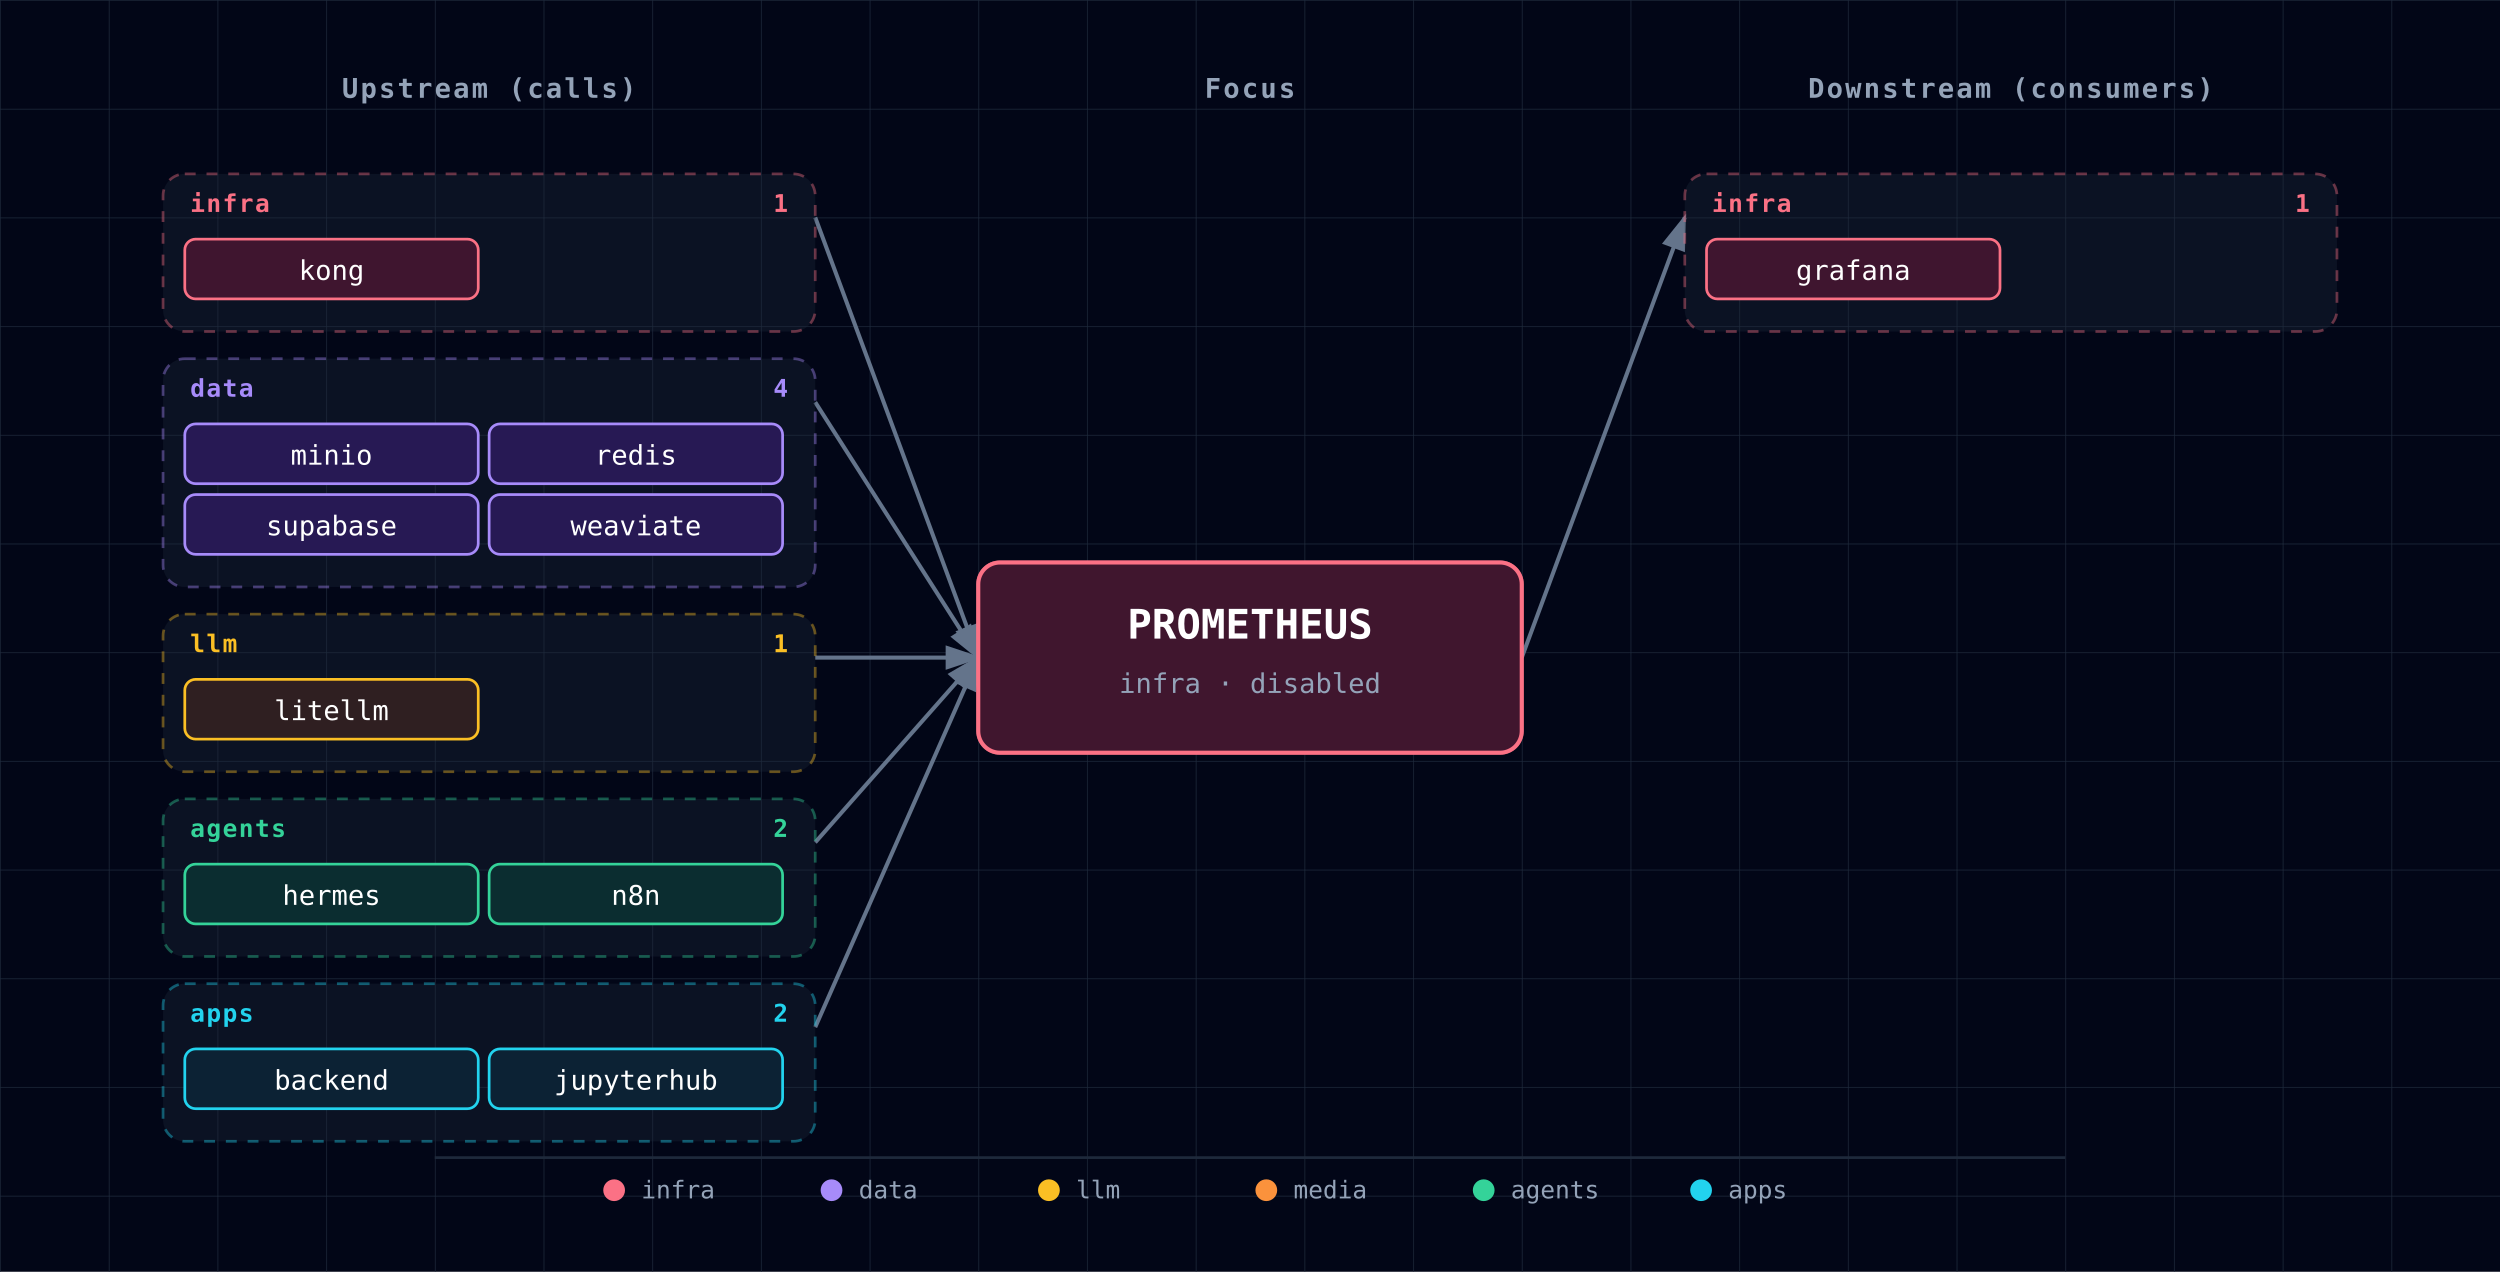
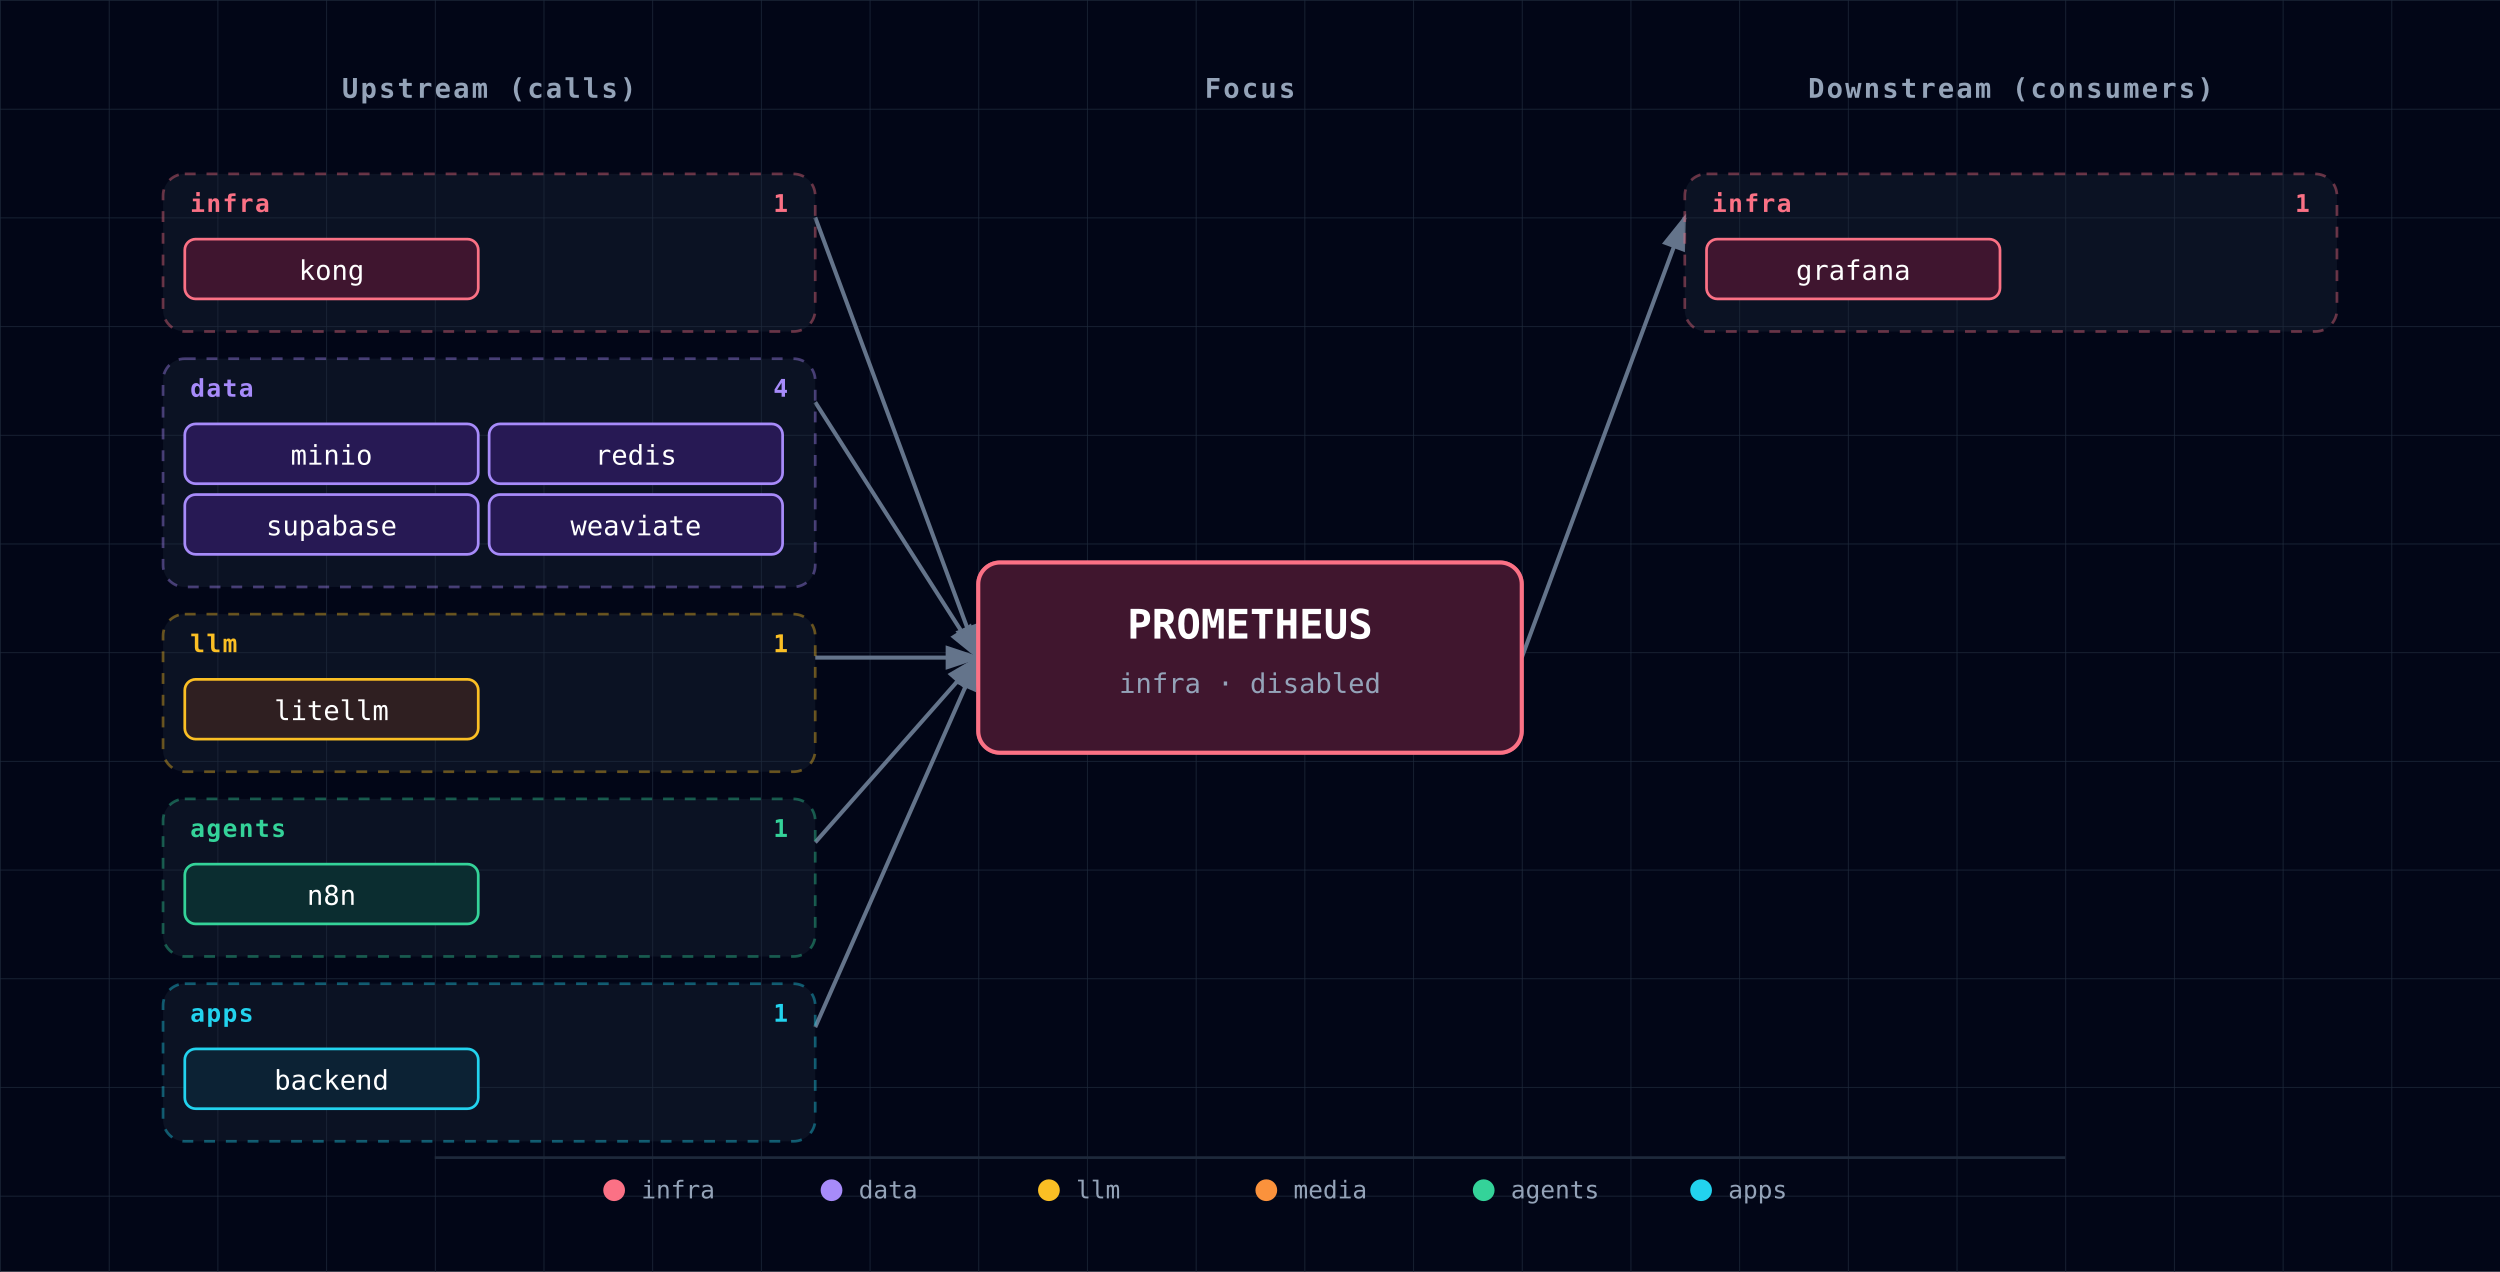
<svg xmlns="http://www.w3.org/2000/svg" viewBox="0 0 920 468" font-family="'JetBrains Mono', 'Fira Code', Menlo, Consolas, monospace">
  <defs>
    <pattern id="grid" width="40" height="40" patternUnits="userSpaceOnUse">
      <path d="M 40 0 L 0 0 0 40" fill="none" stroke="#1e293b" stroke-width="0.5" />
    </pattern>
    <marker id="arrowhead" markerWidth="9" markerHeight="6" refX="8" refY="3" orient="auto">
      <polygon points="0 0, 9 3, 0 6" fill="#64748b" />
    </marker>
    <filter id="focus-glow" x="-50%" y="-50%" width="200%" height="200%">
      <feGaussianBlur in="SourceAlpha" stdDeviation="6" />
      <feFlood flood-color="#fb7185" flood-opacity="0.6" />
      <feComposite in2="SourceAlpha" operator="in" />
      <feMerge>
        <feMergeNode />
        <feMergeNode in="SourceGraphic" />
      </feMerge>
    </filter>
  </defs>
  <rect width="920" height="468" fill="#020617" />
  <rect width="920" height="468" fill="url(#grid)" />
  <text x="180" y="36" fill="#94a3b8" font-size="10" font-weight="600" text-anchor="middle" letter-spacing="0.08em">Upstream (calls)</text>
  <text x="460" y="36" fill="#94a3b8" font-size="10" font-weight="600" text-anchor="middle" letter-spacing="0.08em">Focus</text>
  <text x="740" y="36" fill="#94a3b8" font-size="10" font-weight="600" text-anchor="middle" letter-spacing="0.08em">Downstream (consumers)</text>
  <line x1="300" y1="80" x2="360" y2="242" stroke="#64748b" stroke-width="1.5" marker-end="url(#arrowhead)" />
  <line x1="300" y1="148" x2="360" y2="242" stroke="#64748b" stroke-width="1.5" marker-end="url(#arrowhead)" />
  <line x1="300" y1="242" x2="360" y2="242" stroke="#64748b" stroke-width="1.5" marker-end="url(#arrowhead)" />
  <line x1="300" y1="310" x2="360" y2="242" stroke="#64748b" stroke-width="1.5" marker-end="url(#arrowhead)" />
  <line x1="300" y1="378" x2="360" y2="242" stroke="#64748b" stroke-width="1.5" marker-end="url(#arrowhead)" />
  <line x1="560" y1="242" x2="620" y2="80" stroke="#64748b" stroke-width="1.5" marker-end="url(#arrowhead)" />
  <g>
    <g class="cluster">
      <rect x="60" y="64" width="240" height="58" rx="8" fill="rgba(30,41,59,0.35)" stroke="#fb7185" stroke-width="1" stroke-dasharray="4,4" stroke-opacity="0.4" />
      <text x="70" y="78" fill="#fb7185" font-size="9" font-weight="700" text-anchor="start" style="letter-spacing:0.06em;text-transform:uppercase;">infra</text>
      <text x="290" y="78" fill="#fb7185" font-size="9" font-weight="600" text-anchor="end">1</text>
    </g>
    <g>
      <rect x="68" y="88" width="108" height="22" rx="4" fill="#0f172a" />
      <rect x="68" y="88" width="108" height="22" rx="4" fill="rgba(136, 19, 55, 0.4)" stroke="#fb7185" stroke-width="1" />
      <text x="122" y="103" fill="white" font-size="10" text-anchor="middle">kong</text>
    </g>
    <g class="cluster">
      <rect x="60" y="132" width="240" height="84" rx="8" fill="rgba(30,41,59,0.35)" stroke="#a78bfa" stroke-width="1" stroke-dasharray="4,4" stroke-opacity="0.4" />
      <text x="70" y="146" fill="#a78bfa" font-size="9" font-weight="700" text-anchor="start" style="letter-spacing:0.06em;text-transform:uppercase;">data</text>
      <text x="290" y="146" fill="#a78bfa" font-size="9" font-weight="600" text-anchor="end">4</text>
    </g>
    <g>
      <rect x="68" y="156" width="108" height="22" rx="4" fill="#0f172a" />
      <rect x="68" y="156" width="108" height="22" rx="4" fill="rgba(76, 29, 149, 0.4)" stroke="#a78bfa" stroke-width="1" />
      <text x="122" y="171" fill="white" font-size="10" text-anchor="middle">minio</text>
    </g>
    <g>
      <rect x="180" y="156" width="108" height="22" rx="4" fill="#0f172a" />
      <rect x="180" y="156" width="108" height="22" rx="4" fill="rgba(76, 29, 149, 0.4)" stroke="#a78bfa" stroke-width="1" />
      <text x="234" y="171" fill="white" font-size="10" text-anchor="middle">redis</text>
    </g>
    <g>
      <rect x="68" y="182" width="108" height="22" rx="4" fill="#0f172a" />
      <rect x="68" y="182" width="108" height="22" rx="4" fill="rgba(76, 29, 149, 0.4)" stroke="#a78bfa" stroke-width="1" />
      <text x="122" y="197" fill="white" font-size="10" text-anchor="middle">supabase</text>
    </g>
    <g>
      <rect x="180" y="182" width="108" height="22" rx="4" fill="#0f172a" />
      <rect x="180" y="182" width="108" height="22" rx="4" fill="rgba(76, 29, 149, 0.4)" stroke="#a78bfa" stroke-width="1" />
      <text x="234" y="197" fill="white" font-size="10" text-anchor="middle">weaviate</text>
    </g>
    <g class="cluster">
      <rect x="60" y="226" width="240" height="58" rx="8" fill="rgba(30,41,59,0.35)" stroke="#fbbf24" stroke-width="1" stroke-dasharray="4,4" stroke-opacity="0.4" />
      <text x="70" y="240" fill="#fbbf24" font-size="9" font-weight="700" text-anchor="start" style="letter-spacing:0.06em;text-transform:uppercase;">llm</text>
      <text x="290" y="240" fill="#fbbf24" font-size="9" font-weight="600" text-anchor="end">1</text>
    </g>
    <g>
      <rect x="68" y="250" width="108" height="22" rx="4" fill="#0f172a" />
      <rect x="68" y="250" width="108" height="22" rx="4" fill="rgba(120, 53, 15, 0.3)" stroke="#fbbf24" stroke-width="1" />
      <text x="122" y="265" fill="white" font-size="10" text-anchor="middle">litellm</text>
    </g>
    <g class="cluster">
      <rect x="60" y="294" width="240" height="58" rx="8" fill="rgba(30,41,59,0.35)" stroke="#34d399" stroke-width="1" stroke-dasharray="4,4" stroke-opacity="0.4" />
      <text x="70" y="308" fill="#34d399" font-size="9" font-weight="700" text-anchor="start" style="letter-spacing:0.06em;text-transform:uppercase;">agents</text>
-       <text x="290" y="308" fill="#34d399" font-size="9" font-weight="600" text-anchor="end">2</text>
+       <text x="290" y="308" fill="#34d399" font-size="9" font-weight="600" text-anchor="end">1</text>
    </g>
    <g>
      <rect x="68" y="318" width="108" height="22" rx="4" fill="#0f172a" />
      <rect x="68" y="318" width="108" height="22" rx="4" fill="rgba(6, 78, 59, 0.4)" stroke="#34d399" stroke-width="1" />
-       <text x="122" y="333" fill="white" font-size="10" text-anchor="middle">hermes</text>
-     </g>
-     <g>
-       <rect x="180" y="318" width="108" height="22" rx="4" fill="#0f172a" />
-       <rect x="180" y="318" width="108" height="22" rx="4" fill="rgba(6, 78, 59, 0.4)" stroke="#34d399" stroke-width="1" />
-       <text x="234" y="333" fill="white" font-size="10" text-anchor="middle">n8n</text>
+       <text x="122" y="333" fill="white" font-size="10" text-anchor="middle">n8n</text>
    </g>
    <g class="cluster">
      <rect x="60" y="362" width="240" height="58" rx="8" fill="rgba(30,41,59,0.35)" stroke="#22d3ee" stroke-width="1" stroke-dasharray="4,4" stroke-opacity="0.4" />
      <text x="70" y="376" fill="#22d3ee" font-size="9" font-weight="700" text-anchor="start" style="letter-spacing:0.06em;text-transform:uppercase;">apps</text>
-       <text x="290" y="376" fill="#22d3ee" font-size="9" font-weight="600" text-anchor="end">2</text>
+       <text x="290" y="376" fill="#22d3ee" font-size="9" font-weight="600" text-anchor="end">1</text>
    </g>
    <g>
      <rect x="68" y="386" width="108" height="22" rx="4" fill="#0f172a" />
      <rect x="68" y="386" width="108" height="22" rx="4" fill="rgba(8, 51, 68, 0.4)" stroke="#22d3ee" stroke-width="1" />
      <text x="122" y="401" fill="white" font-size="10" text-anchor="middle">backend</text>
-     </g>
-     <g>
-       <rect x="180" y="386" width="108" height="22" rx="4" fill="#0f172a" />
-       <rect x="180" y="386" width="108" height="22" rx="4" fill="rgba(8, 51, 68, 0.4)" stroke="#22d3ee" stroke-width="1" />
-       <text x="234" y="401" fill="white" font-size="10" text-anchor="middle">jupyterhub</text>
    </g>
  </g>
  <g>
    <g class="cluster">
      <rect x="620" y="64" width="240" height="58" rx="8" fill="rgba(30,41,59,0.35)" stroke="#fb7185" stroke-width="1" stroke-dasharray="4,4" stroke-opacity="0.4" />
      <text x="630" y="78" fill="#fb7185" font-size="9" font-weight="700" text-anchor="start" style="letter-spacing:0.06em;text-transform:uppercase;">infra</text>
      <text x="850" y="78" fill="#fb7185" font-size="9" font-weight="600" text-anchor="end">1</text>
    </g>
    <g>
      <rect x="628" y="88" width="108" height="22" rx="4" fill="#0f172a" />
      <rect x="628" y="88" width="108" height="22" rx="4" fill="rgba(136, 19, 55, 0.4)" stroke="#fb7185" stroke-width="1" />
      <text x="682" y="103" fill="white" font-size="10" text-anchor="middle">grafana</text>
    </g>
  </g>
  <g class="focus" filter="url(#focus-glow)">
    <rect x="360" y="207" width="200" height="70" rx="8" fill="#0f172a" />
    <rect x="360" y="207" width="200" height="70" rx="8" fill="rgba(136, 19, 55, 0.4)" stroke="#fb7185" stroke-width="1.5" />
    <text x="460" y="235" fill="white" font-size="15" font-weight="700" text-anchor="middle">PROMETHEUS</text>
    <text x="460" y="255" fill="#94a3b8" font-size="10" text-anchor="middle">infra · disabled</text>
  </g>
  <g class="legend">
    <line x1="160" y1="426" x2="760" y2="426" stroke="#1e293b" stroke-width="1" />
    <circle cx="226" cy="438" r="4" fill="#fb7185" />
    <text x="236" y="441" fill="#94a3b8" font-size="9" font-weight="400" text-anchor="start">infra</text>
    <circle cx="306" cy="438" r="4" fill="#a78bfa" />
    <text x="316" y="441" fill="#94a3b8" font-size="9" font-weight="400" text-anchor="start">data</text>
    <circle cx="386" cy="438" r="4" fill="#fbbf24" />
    <text x="396" y="441" fill="#94a3b8" font-size="9" font-weight="400" text-anchor="start">llm</text>
    <circle cx="466" cy="438" r="4" fill="#fb923c" />
    <text x="476" y="441" fill="#94a3b8" font-size="9" font-weight="400" text-anchor="start">media</text>
    <circle cx="546" cy="438" r="4" fill="#34d399" />
    <text x="556" y="441" fill="#94a3b8" font-size="9" font-weight="400" text-anchor="start">agents</text>
    <circle cx="626" cy="438" r="4" fill="#22d3ee" />
    <text x="636" y="441" fill="#94a3b8" font-size="9" font-weight="400" text-anchor="start">apps</text>
  </g>
</svg>
